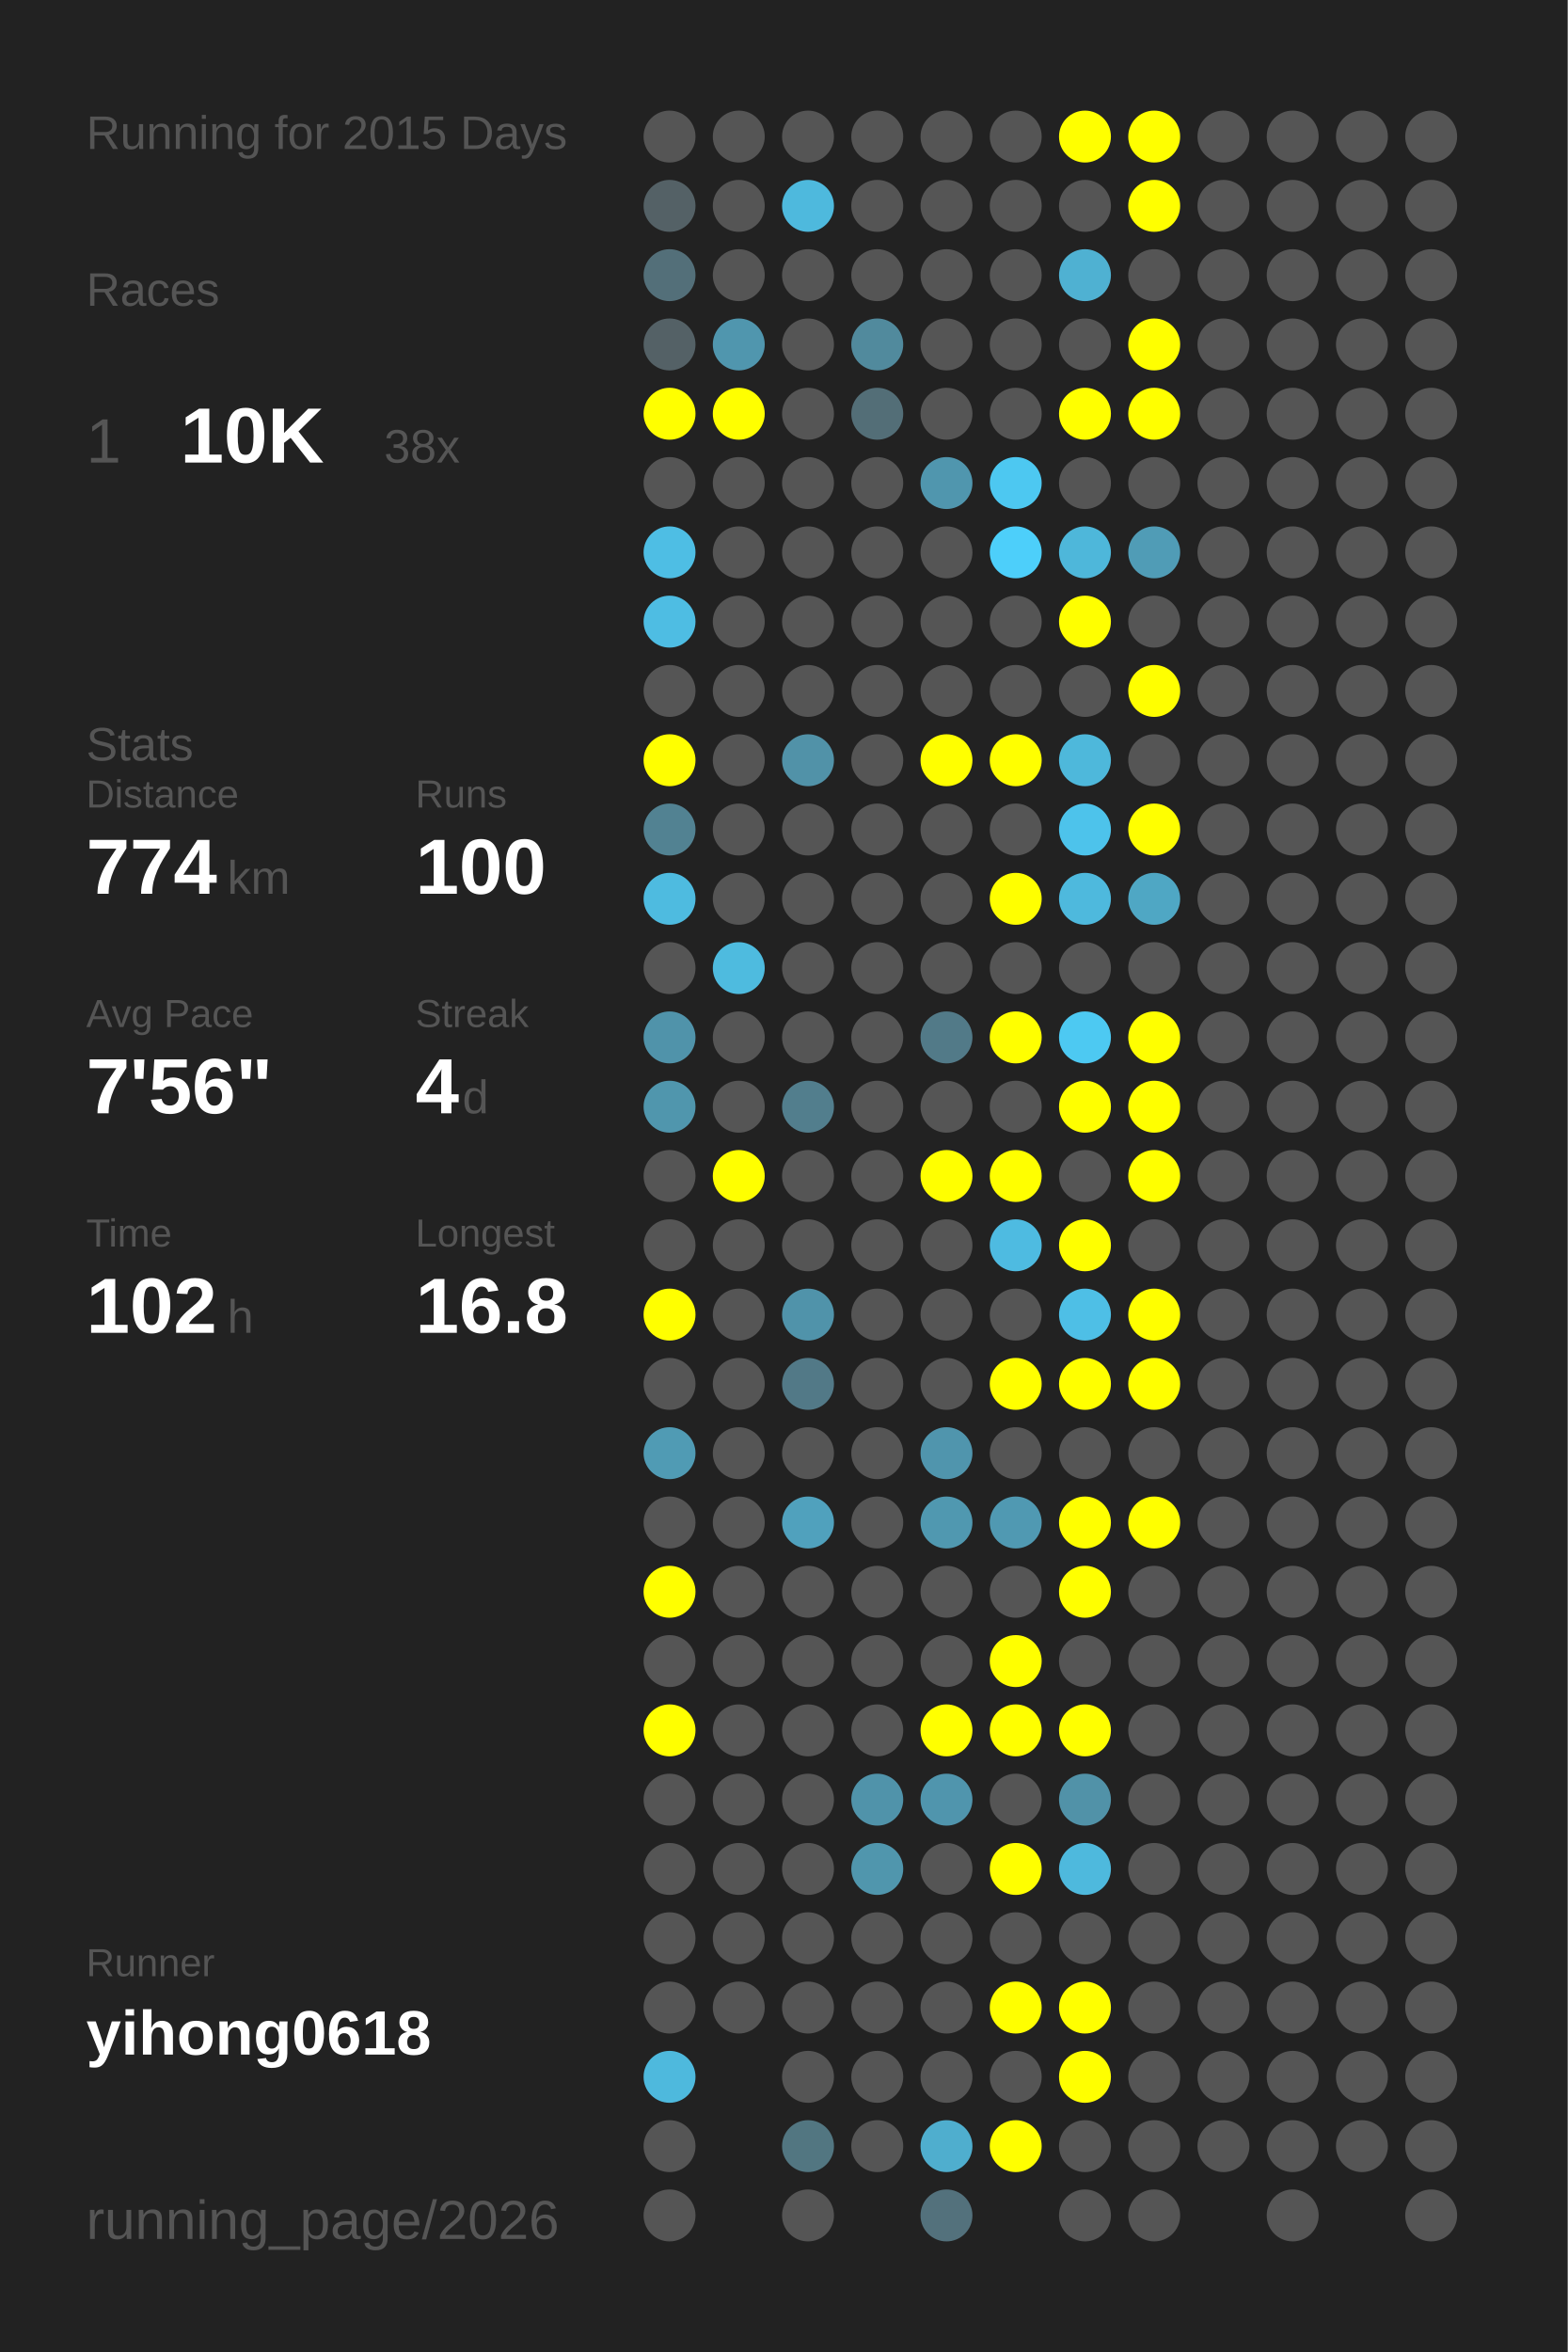
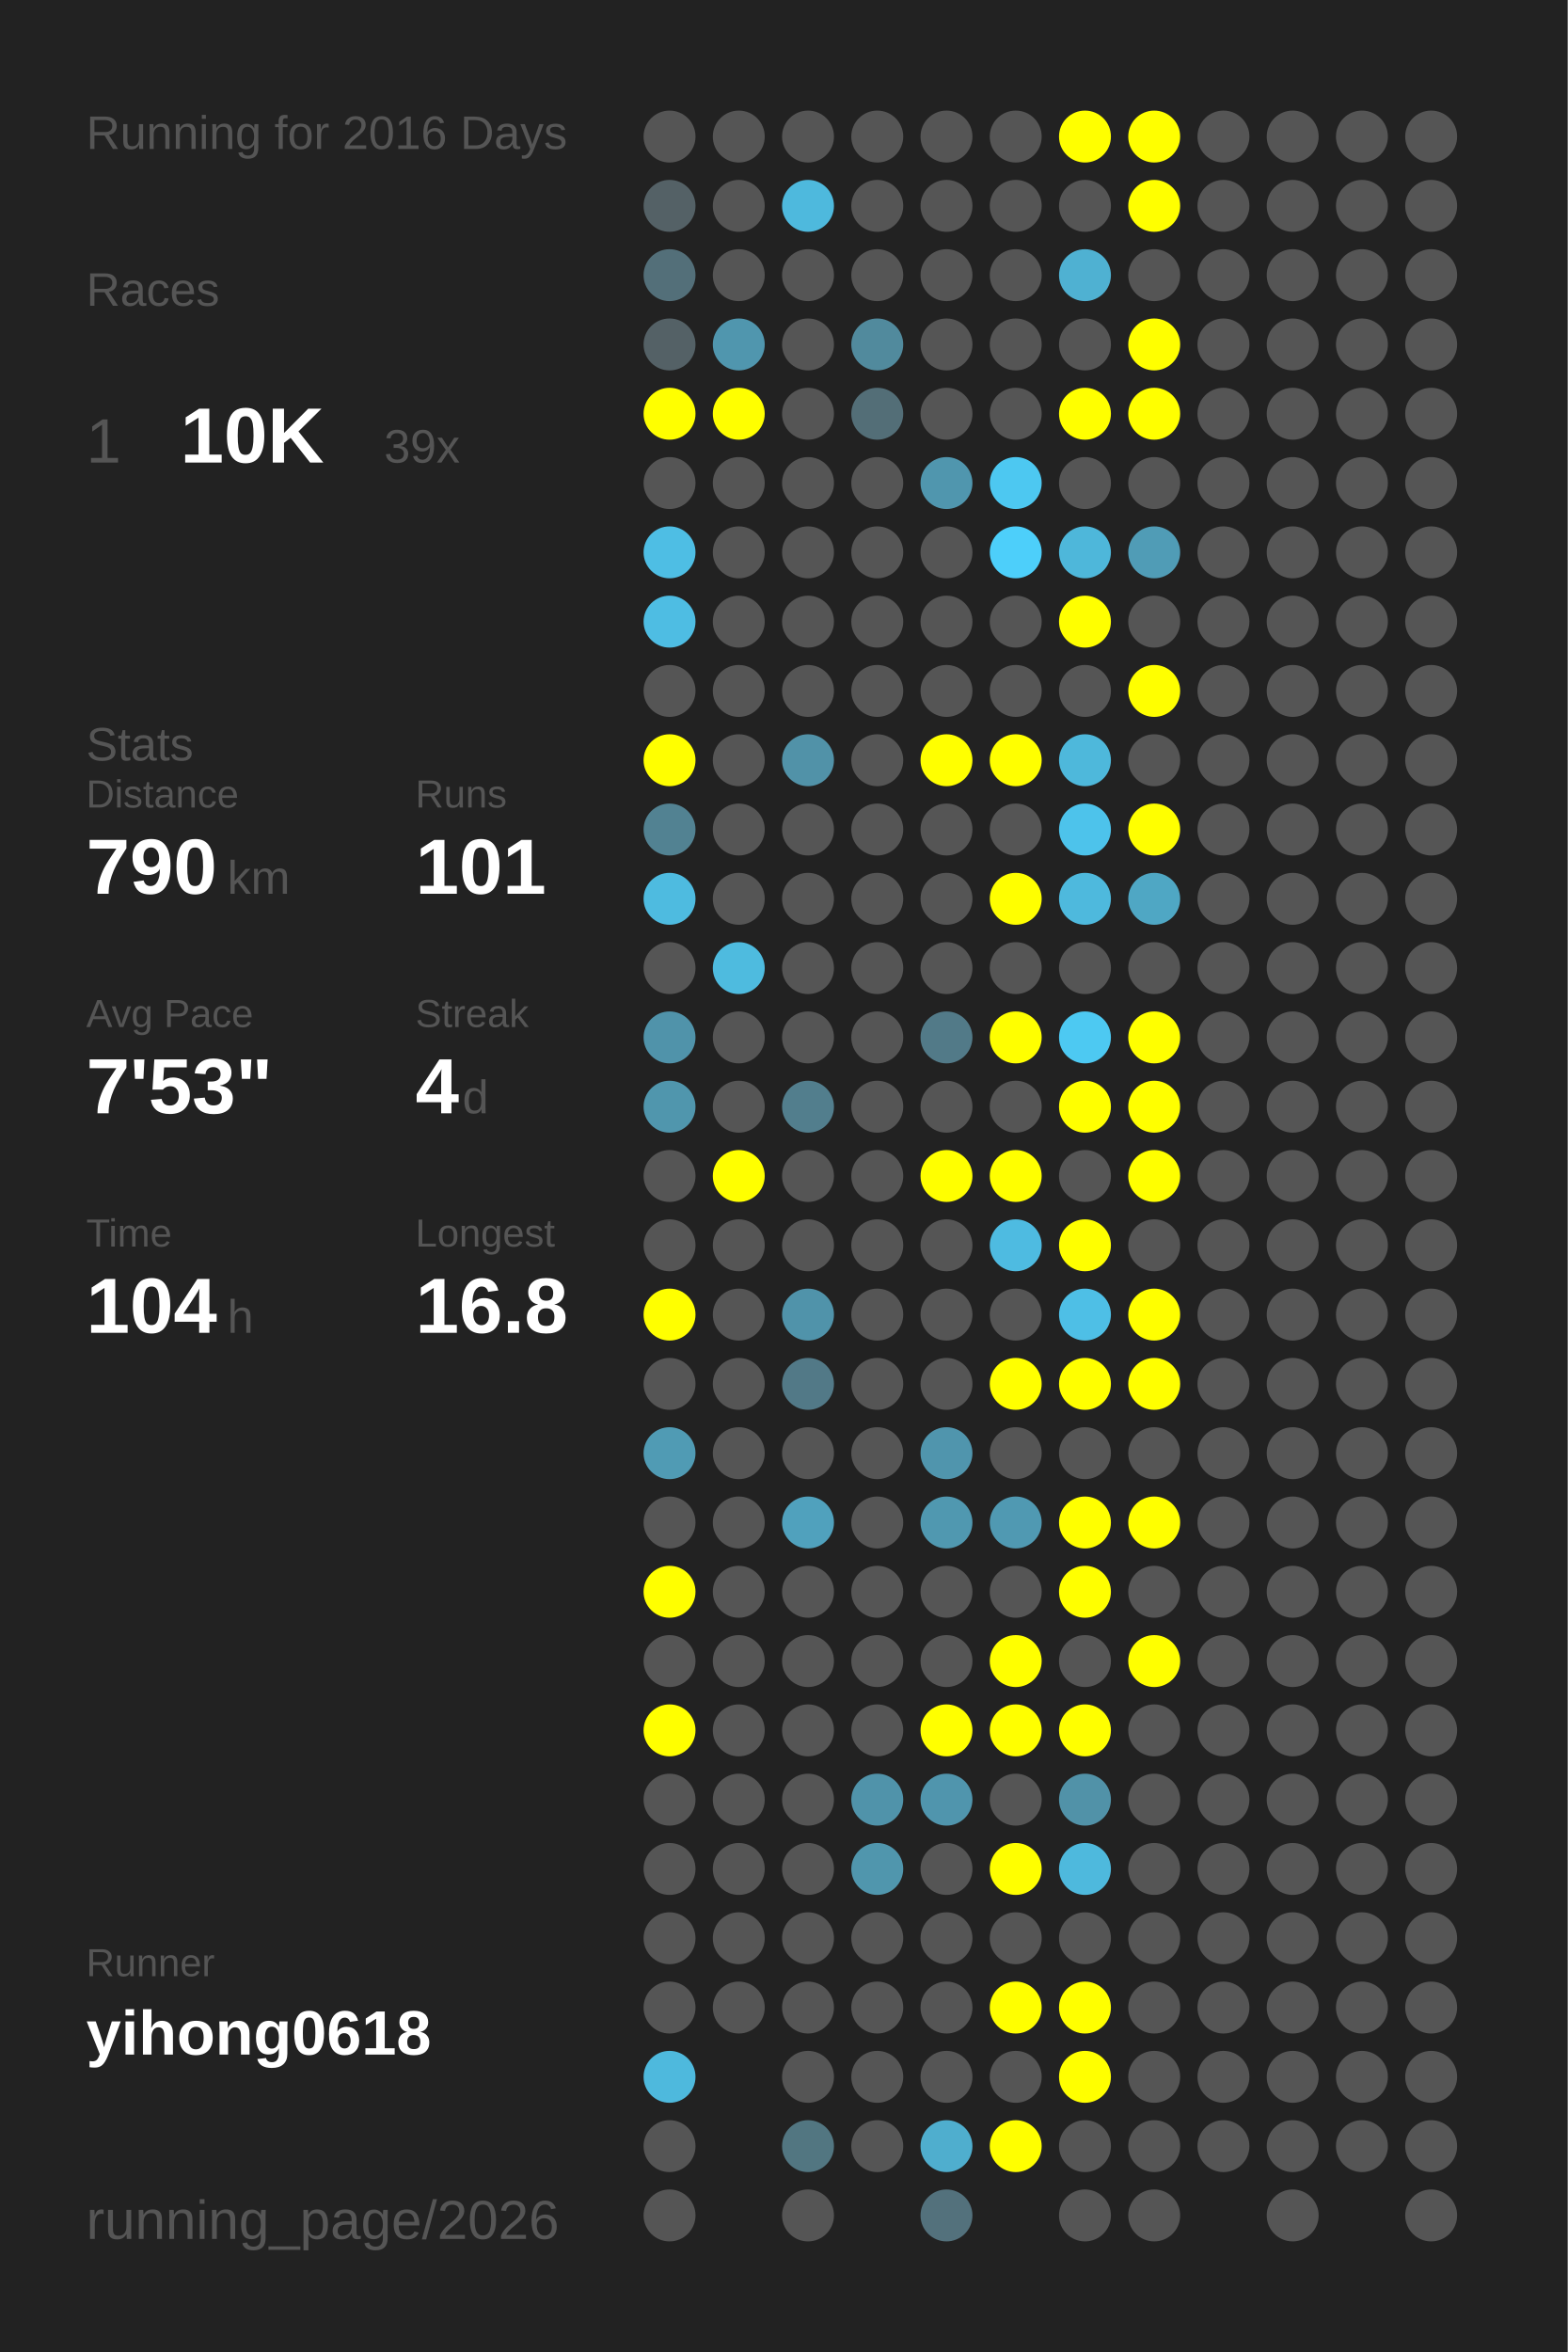
<svg xmlns="http://www.w3.org/2000/svg" baseProfile="full" height="300mm" version="1.1" viewBox="0,0,200,300" width="200mm">
  <defs />
  <rect fill="#222222" height="300" width="200" x="0" y="0" />
-   <text fill="#555555" style="font-size:6px; font-family:Arial;" x="11" y="19">Running for 2015 Days</text>
+   <text fill="#555555" style="font-size:6px; font-family:Arial;" x="11" y="19">Running for 2016 Days</text>
  <text fill="#555555" style="font-size:6px; font-family:Arial;" x="11" y="39">Races</text>
  <text fill="#555555" style="font-size:8px; font-family:Arial;" x="11" y="59">1</text>
  <text fill="#FFFFFF" style="font-size:10px; font-family:Arial; font-weight:bold;" x="23" y="59">10K</text>
-   <text fill="#555555" style="font-size:6px; font-family:Arial;" x="49" y="59">38x</text>
+   <text fill="#555555" style="font-size:6px; font-family:Arial;" x="49" y="59">39x</text>
  <text fill="#555555" style="font-size:6px; font-family:Arial;" x="11" y="97">Stats</text>
  <text fill="#555555" style="font-size:5px; font-family:Arial;" x="11" y="103">Distance</text>
-   <text fill="#FFFFFF" style="font-size:10px; font-family:Arial; font-weight:bold;" x="11" y="114">774</text>
+   <text fill="#FFFFFF" style="font-size:10px; font-family:Arial; font-weight:bold;" x="11" y="114">790</text>
  <text fill="#555555" style="font-size:6px; font-family:Arial;" x="29" y="114">km</text>
  <text fill="#555555" style="font-size:5px; font-family:Arial;" x="53" y="103">Runs</text>
-   <text fill="#FFFFFF" style="font-size:10px; font-family:Arial; font-weight:bold;" x="53" y="114">100</text>
+   <text fill="#FFFFFF" style="font-size:10px; font-family:Arial; font-weight:bold;" x="53" y="114">101</text>
  <text fill="#555555" style="font-size:5px; font-family:Arial;" x="11" y="131">Avg Pace</text>
-   <text fill="#FFFFFF" style="font-size:10px; font-family:Arial; font-weight:bold;" x="11" y="142">7'56"</text>
+   <text fill="#FFFFFF" style="font-size:10px; font-family:Arial; font-weight:bold;" x="11" y="142">7'53"</text>
  <text fill="#555555" style="font-size:5px; font-family:Arial;" x="53" y="131">Streak</text>
  <text fill="#FFFFFF" style="font-size:10px; font-family:Arial; font-weight:bold;" x="53" y="142">4</text>
  <text fill="#555555" style="font-size:6px; font-family:Arial;" x="59" y="142">d</text>
  <text fill="#555555" style="font-size:5px; font-family:Arial;" x="11" y="159">Time</text>
-   <text fill="#FFFFFF" style="font-size:10px; font-family:Arial; font-weight:bold;" x="11" y="170">102</text>
+   <text fill="#FFFFFF" style="font-size:10px; font-family:Arial; font-weight:bold;" x="11" y="170">104</text>
  <text fill="#555555" style="font-size:6px; font-family:Arial;" x="29" y="170">h</text>
  <text fill="#555555" style="font-size:5px; font-family:Arial;" x="53" y="159">Longest</text>
  <text fill="#FFFFFF" style="font-size:10px; font-family:Arial; font-weight:bold;" x="53" y="170">16.8</text>
  <text fill="#555555" style="font-size:5px; font-family:Arial;" x="11" y="252.065">Runner</text>
  <text fill="#FFFFFF" style="font-size:8px; font-family:Arial; font-weight:bold;" x="11" y="262.065">yihong0618</text>
  <text fill="#555555" style="font-size:7px; font-family:Arial;" x="11" y="285.581">running_page/2026</text>
  <circle cx="85.417" cy="17.419" fill="#555555" r="3.312" />
  <circle cx="85.417" cy="26.258" fill="#546166" r="3.312" />
  <circle cx="85.417" cy="35.097" fill="#536f79" r="3.312" />
  <circle cx="85.417" cy="43.935" fill="#546166" r="3.312" />
  <circle cx="85.417" cy="52.774" fill="#FFFF00" r="3.312" />
  <circle cx="85.417" cy="61.613" fill="#555555" r="3.312" />
  <circle cx="85.417" cy="70.452" fill="#4ebee4" r="3.312" />
  <circle cx="85.417" cy="79.29" fill="#4ebde3" r="3.312" />
  <circle cx="85.417" cy="88.129" fill="#555555" r="3.312" />
  <circle cx="85.417" cy="96.968" fill="#FFFF00" r="3.312" />
  <circle cx="85.417" cy="105.806" fill="#528292" r="3.312" />
  <circle cx="85.417" cy="114.645" fill="#4ebbe0" r="3.312" />
  <circle cx="85.417" cy="123.484" fill="#555555" r="3.312" />
  <circle cx="85.417" cy="132.323" fill="#5093aa" r="3.312" />
  <circle cx="85.417" cy="141.161" fill="#5096ad" r="3.312" />
  <circle cx="85.417" cy="150" fill="#555555" r="3.312" />
  <circle cx="85.417" cy="158.839" fill="#555555" r="3.312" />
  <circle cx="85.417" cy="167.677" fill="#FFFF00" r="3.312" />
  <circle cx="85.417" cy="176.516" fill="#555555" r="3.312" />
  <circle cx="85.417" cy="185.355" fill="#509bb4" r="3.312" />
  <circle cx="85.417" cy="194.194" fill="#555555" r="3.312" />
  <circle cx="85.417" cy="203.032" fill="#FFFF00" r="3.312" />
  <circle cx="85.417" cy="211.871" fill="#555555" r="3.312" />
  <circle cx="85.417" cy="220.71" fill="#FFFF00" r="3.312" />
  <circle cx="85.417" cy="229.548" fill="#555555" r="3.312" />
  <circle cx="85.417" cy="238.387" fill="#555555" r="3.312" />
  <circle cx="85.417" cy="247.226" fill="#555555" r="3.312" />
  <circle cx="85.417" cy="256.065" fill="#555555" r="3.312" />
  <circle cx="85.417" cy="264.903" fill="#4eb9dd" r="3.312" />
  <circle cx="85.417" cy="273.742" fill="#555555" r="3.312" />
  <circle cx="85.417" cy="282.581" fill="#555555" r="3.312" />
  <circle cx="94.25" cy="17.419" fill="#555555" r="3.312" />
  <circle cx="94.25" cy="26.258" fill="#555555" r="3.312" />
  <circle cx="94.25" cy="35.097" fill="#555555" r="3.312" />
  <circle cx="94.25" cy="43.935" fill="#5096ae" r="3.312" />
  <circle cx="94.25" cy="52.774" fill="#FFFF00" r="3.312" />
  <circle cx="94.25" cy="61.613" fill="#555555" r="3.312" />
  <circle cx="94.25" cy="70.452" fill="#555555" r="3.312" />
  <circle cx="94.25" cy="79.29" fill="#555555" r="3.312" />
  <circle cx="94.25" cy="88.129" fill="#555555" r="3.312" />
  <circle cx="94.25" cy="96.968" fill="#555555" r="3.312" />
  <circle cx="94.25" cy="105.806" fill="#555555" r="3.312" />
  <circle cx="94.25" cy="114.645" fill="#555555" r="3.312" />
  <circle cx="94.25" cy="123.484" fill="#4ebbdf" r="3.312" />
  <circle cx="94.25" cy="132.323" fill="#555555" r="3.312" />
  <circle cx="94.25" cy="141.161" fill="#555555" r="3.312" />
  <circle cx="94.25" cy="150" fill="#FFFF00" r="3.312" />
  <circle cx="94.25" cy="158.839" fill="#555555" r="3.312" />
  <circle cx="94.25" cy="167.677" fill="#555555" r="3.312" />
  <circle cx="94.25" cy="176.516" fill="#555555" r="3.312" />
  <circle cx="94.25" cy="185.355" fill="#555555" r="3.312" />
  <circle cx="94.25" cy="194.194" fill="#555555" r="3.312" />
  <circle cx="94.25" cy="203.032" fill="#555555" r="3.312" />
  <circle cx="94.25" cy="211.871" fill="#555555" r="3.312" />
  <circle cx="94.25" cy="220.71" fill="#555555" r="3.312" />
  <circle cx="94.25" cy="229.548" fill="#555555" r="3.312" />
  <circle cx="94.25" cy="238.387" fill="#555555" r="3.312" />
  <circle cx="94.25" cy="247.226" fill="#555555" r="3.312" />
  <circle cx="94.25" cy="256.065" fill="#555555" r="3.312" />
  <circle cx="103.083" cy="17.419" fill="#555555" r="3.312" />
  <circle cx="103.083" cy="26.258" fill="#4eb9dd" r="3.312" />
  <circle cx="103.083" cy="35.097" fill="#555555" r="3.312" />
  <circle cx="103.083" cy="43.935" fill="#555555" r="3.312" />
  <circle cx="103.083" cy="52.774" fill="#555555" r="3.312" />
  <circle cx="103.083" cy="61.613" fill="#555555" r="3.312" />
  <circle cx="103.083" cy="70.452" fill="#555555" r="3.312" />
  <circle cx="103.083" cy="79.29" fill="#555555" r="3.312" />
  <circle cx="103.083" cy="88.129" fill="#555555" r="3.312" />
  <circle cx="103.083" cy="96.968" fill="#5192a8" r="3.312" />
  <circle cx="103.083" cy="105.806" fill="#555555" r="3.312" />
  <circle cx="103.083" cy="114.645" fill="#555555" r="3.312" />
  <circle cx="103.083" cy="123.484" fill="#555555" r="3.312" />
  <circle cx="103.083" cy="132.323" fill="#555555" r="3.312" />
  <circle cx="103.083" cy="141.161" fill="#527e8d" r="3.312" />
  <circle cx="103.083" cy="150" fill="#555555" r="3.312" />
  <circle cx="103.083" cy="158.839" fill="#555555" r="3.312" />
  <circle cx="103.083" cy="167.677" fill="#5093aa" r="3.312" />
  <circle cx="103.083" cy="176.516" fill="#527987" r="3.312" />
  <circle cx="103.083" cy="185.355" fill="#555555" r="3.312" />
  <circle cx="103.083" cy="194.194" fill="#50a1bd" r="3.312" />
  <circle cx="103.083" cy="203.032" fill="#555555" r="3.312" />
  <circle cx="103.083" cy="211.871" fill="#555555" r="3.312" />
  <circle cx="103.083" cy="220.71" fill="#555555" r="3.312" />
  <circle cx="103.083" cy="229.548" fill="#555555" r="3.312" />
  <circle cx="103.083" cy="238.387" fill="#555555" r="3.312" />
  <circle cx="103.083" cy="247.226" fill="#555555" r="3.312" />
  <circle cx="103.083" cy="256.065" fill="#555555" r="3.312" />
  <circle cx="103.083" cy="264.903" fill="#555555" r="3.312" />
  <circle cx="103.083" cy="273.742" fill="#527681" r="3.312" />
  <circle cx="103.083" cy="282.581" fill="#555555" r="3.312" />
  <circle cx="111.917" cy="17.419" fill="#555555" r="3.312" />
  <circle cx="111.917" cy="26.258" fill="#555555" r="3.312" />
  <circle cx="111.917" cy="35.097" fill="#555555" r="3.312" />
  <circle cx="111.917" cy="43.935" fill="#518a9d" r="3.312" />
  <circle cx="111.917" cy="52.774" fill="#536e77" r="3.312" />
  <circle cx="111.917" cy="61.613" fill="#555555" r="3.312" />
  <circle cx="111.917" cy="70.452" fill="#555555" r="3.312" />
  <circle cx="111.917" cy="79.29" fill="#555555" r="3.312" />
  <circle cx="111.917" cy="88.129" fill="#555555" r="3.312" />
  <circle cx="111.917" cy="96.968" fill="#555555" r="3.312" />
  <circle cx="111.917" cy="105.806" fill="#555555" r="3.312" />
  <circle cx="111.917" cy="114.645" fill="#555555" r="3.312" />
  <circle cx="111.917" cy="123.484" fill="#555555" r="3.312" />
  <circle cx="111.917" cy="132.323" fill="#555555" r="3.312" />
  <circle cx="111.917" cy="141.161" fill="#555555" r="3.312" />
  <circle cx="111.917" cy="150" fill="#555555" r="3.312" />
  <circle cx="111.917" cy="158.839" fill="#555555" r="3.312" />
  <circle cx="111.917" cy="167.677" fill="#555555" r="3.312" />
  <circle cx="111.917" cy="176.516" fill="#555555" r="3.312" />
  <circle cx="111.917" cy="185.355" fill="#555555" r="3.312" />
  <circle cx="111.917" cy="194.194" fill="#555555" r="3.312" />
  <circle cx="111.917" cy="203.032" fill="#555555" r="3.312" />
  <circle cx="111.917" cy="211.871" fill="#555555" r="3.312" />
  <circle cx="111.917" cy="220.71" fill="#555555" r="3.312" />
  <circle cx="111.917" cy="229.548" fill="#5093aa" r="3.312" />
  <circle cx="111.917" cy="238.387" fill="#5096ad" r="3.312" />
  <circle cx="111.917" cy="247.226" fill="#555555" r="3.312" />
  <circle cx="111.917" cy="256.065" fill="#555555" r="3.312" />
  <circle cx="111.917" cy="264.903" fill="#555555" r="3.312" />
  <circle cx="111.917" cy="273.742" fill="#555555" r="3.312" />
  <circle cx="120.75" cy="17.419" fill="#555555" r="3.312" />
  <circle cx="120.75" cy="26.258" fill="#555555" r="3.312" />
  <circle cx="120.75" cy="35.097" fill="#555555" r="3.312" />
  <circle cx="120.75" cy="43.935" fill="#555555" r="3.312" />
  <circle cx="120.75" cy="52.774" fill="#555555" r="3.312" />
  <circle cx="120.75" cy="61.613" fill="#5096ae" r="3.312" />
  <circle cx="120.75" cy="70.452" fill="#555555" r="3.312" />
  <circle cx="120.75" cy="79.29" fill="#555555" r="3.312" />
  <circle cx="120.75" cy="88.129" fill="#555555" r="3.312" />
  <circle cx="120.75" cy="96.968" fill="#FFFF00" r="3.312" />
  <circle cx="120.75" cy="105.806" fill="#555555" r="3.312" />
  <circle cx="120.75" cy="114.645" fill="#555555" r="3.312" />
  <circle cx="120.75" cy="123.484" fill="#555555" r="3.312" />
  <circle cx="120.75" cy="132.323" fill="#527a88" r="3.312" />
  <circle cx="120.75" cy="141.161" fill="#555555" r="3.312" />
  <circle cx="120.75" cy="150" fill="#FFFF00" r="3.312" />
  <circle cx="120.75" cy="158.839" fill="#555555" r="3.312" />
  <circle cx="120.75" cy="167.677" fill="#555555" r="3.312" />
  <circle cx="120.75" cy="176.516" fill="#555555" r="3.312" />
  <circle cx="120.75" cy="185.355" fill="#5095ad" r="3.312" />
  <circle cx="120.75" cy="194.194" fill="#5098b0" r="3.312" />
  <circle cx="120.75" cy="203.032" fill="#555555" r="3.312" />
  <circle cx="120.75" cy="211.871" fill="#555555" r="3.312" />
  <circle cx="120.75" cy="220.71" fill="#FFFF00" r="3.312" />
  <circle cx="120.75" cy="229.548" fill="#5095ad" r="3.312" />
  <circle cx="120.75" cy="238.387" fill="#555555" r="3.312" />
  <circle cx="120.75" cy="247.226" fill="#555555" r="3.312" />
  <circle cx="120.75" cy="256.065" fill="#555555" r="3.312" />
  <circle cx="120.75" cy="264.903" fill="#555555" r="3.312" />
  <circle cx="120.75" cy="273.742" fill="#4faece" r="3.312" />
  <circle cx="120.75" cy="282.581" fill="#53717c" r="3.312" />
  <circle cx="129.583" cy="17.419" fill="#555555" r="3.312" />
  <circle cx="129.583" cy="26.258" fill="#555555" r="3.312" />
  <circle cx="129.583" cy="35.097" fill="#555555" r="3.312" />
  <circle cx="129.583" cy="43.935" fill="#555555" r="3.312" />
  <circle cx="129.583" cy="52.774" fill="#555555" r="3.312" />
  <circle cx="129.583" cy="61.613" fill="#4dc8f1" r="3.312" />
  <circle cx="129.583" cy="70.452" fill="#4dcffa" r="3.312" />
  <circle cx="129.583" cy="79.29" fill="#555555" r="3.312" />
  <circle cx="129.583" cy="88.129" fill="#555555" r="3.312" />
  <circle cx="129.583" cy="96.968" fill="#FFFF00" r="3.312" />
  <circle cx="129.583" cy="105.806" fill="#555555" r="3.312" />
  <circle cx="129.583" cy="114.645" fill="#FFFF00" r="3.312" />
  <circle cx="129.583" cy="123.484" fill="#555555" r="3.312" />
  <circle cx="129.583" cy="132.323" fill="#FFFF00" r="3.312" />
  <circle cx="129.583" cy="141.161" fill="#555555" r="3.312" />
  <circle cx="129.583" cy="150" fill="#FFFF00" r="3.312" />
  <circle cx="129.583" cy="158.839" fill="#4ebbe1" r="3.312" />
  <circle cx="129.583" cy="167.677" fill="#555555" r="3.312" />
  <circle cx="129.583" cy="176.516" fill="#FFFF00" r="3.312" />
  <circle cx="129.583" cy="185.355" fill="#555555" r="3.312" />
  <circle cx="129.583" cy="194.194" fill="#5099b2" r="3.312" />
  <circle cx="129.583" cy="203.032" fill="#555555" r="3.312" />
  <circle cx="129.583" cy="211.871" fill="#FFFF00" r="3.312" />
  <circle cx="129.583" cy="220.71" fill="#FFFF00" r="3.312" />
  <circle cx="129.583" cy="229.548" fill="#555555" r="3.312" />
  <circle cx="129.583" cy="238.387" fill="#FFFF00" r="3.312" />
  <circle cx="129.583" cy="247.226" fill="#555555" r="3.312" />
  <circle cx="129.583" cy="256.065" fill="#FFFF00" r="3.312" />
  <circle cx="129.583" cy="264.903" fill="#555555" r="3.312" />
  <circle cx="129.583" cy="273.742" fill="#FFFF00" r="3.312" />
  <circle cx="138.417" cy="17.419" fill="#FFFF00" r="3.312" />
  <circle cx="138.417" cy="26.258" fill="#555555" r="3.312" />
  <circle cx="138.417" cy="35.097" fill="#4fb1d2" r="3.312" />
  <circle cx="138.417" cy="43.935" fill="#555555" r="3.312" />
  <circle cx="138.417" cy="52.774" fill="#FFFF00" r="3.312" />
  <circle cx="138.417" cy="61.613" fill="#555555" r="3.312" />
  <circle cx="138.417" cy="70.452" fill="#4eb7da" r="3.312" />
  <circle cx="138.417" cy="79.29" fill="#FFFF00" r="3.312" />
  <circle cx="138.417" cy="88.129" fill="#555555" r="3.312" />
  <circle cx="138.417" cy="96.968" fill="#4eb8db" r="3.312" />
  <circle cx="138.417" cy="105.806" fill="#4dc3eb" r="3.312" />
  <circle cx="138.417" cy="114.645" fill="#4eb9dd" r="3.312" />
  <circle cx="138.417" cy="123.484" fill="#555555" r="3.312" />
  <circle cx="138.417" cy="132.323" fill="#4dc9f2" r="3.312" />
  <circle cx="138.417" cy="141.161" fill="#FFFF00" r="3.312" />
  <circle cx="138.417" cy="150" fill="#555555" r="3.312" />
  <circle cx="138.417" cy="158.839" fill="#FFFF00" r="3.312" />
  <circle cx="138.417" cy="167.677" fill="#4ebfe6" r="3.312" />
  <circle cx="138.417" cy="176.516" fill="#FFFF00" r="3.312" />
  <circle cx="138.417" cy="185.355" fill="#555555" r="3.312" />
  <circle cx="138.417" cy="194.194" fill="#FFFF00" r="3.312" />
  <circle cx="138.417" cy="203.032" fill="#FFFF00" r="3.312" />
  <circle cx="138.417" cy="211.871" fill="#555555" r="3.312" />
  <circle cx="138.417" cy="220.71" fill="#FFFF00" r="3.312" />
  <circle cx="138.417" cy="229.548" fill="#5192a8" r="3.312" />
  <circle cx="138.417" cy="238.387" fill="#4eb9dd" r="3.312" />
  <circle cx="138.417" cy="247.226" fill="#555555" r="3.312" />
  <circle cx="138.417" cy="256.065" fill="#FFFF00" r="3.312" />
  <circle cx="138.417" cy="264.903" fill="#FFFF00" r="3.312" />
  <circle cx="138.417" cy="273.742" fill="#555555" r="3.312" />
  <circle cx="138.417" cy="282.581" fill="#555555" r="3.312" />
  <circle cx="147.25" cy="17.419" fill="#FFFF00" r="3.312" />
  <circle cx="147.25" cy="26.258" fill="#FFFF00" r="3.312" />
  <circle cx="147.25" cy="35.097" fill="#555555" r="3.312" />
  <circle cx="147.25" cy="43.935" fill="#FFFF00" r="3.312" />
  <circle cx="147.25" cy="52.774" fill="#FFFF00" r="3.312" />
  <circle cx="147.25" cy="61.613" fill="#555555" r="3.312" />
  <circle cx="147.25" cy="70.452" fill="#509cb6" r="3.312" />
  <circle cx="147.25" cy="79.29" fill="#555555" r="3.312" />
  <circle cx="147.25" cy="88.129" fill="#FFFF00" r="3.312" />
  <circle cx="147.25" cy="96.968" fill="#555555" r="3.312" />
  <circle cx="147.25" cy="105.806" fill="#FFFF00" r="3.312" />
  <circle cx="147.25" cy="114.645" fill="#4fa7c4" r="3.312" />
  <circle cx="147.25" cy="123.484" fill="#555555" r="3.312" />
  <circle cx="147.25" cy="132.323" fill="#FFFF00" r="3.312" />
  <circle cx="147.25" cy="141.161" fill="#FFFF00" r="3.312" />
  <circle cx="147.25" cy="150" fill="#FFFF00" r="3.312" />
  <circle cx="147.25" cy="158.839" fill="#555555" r="3.312" />
  <circle cx="147.25" cy="167.677" fill="#FFFF00" r="3.312" />
  <circle cx="147.25" cy="176.516" fill="#FFFF00" r="3.312" />
  <circle cx="147.25" cy="185.355" fill="#555555" r="3.312" />
  <circle cx="147.25" cy="194.194" fill="#FFFF00" r="3.312" />
  <circle cx="147.25" cy="203.032" fill="#555555" r="3.312" />
-   <circle cx="147.25" cy="211.871" fill="#555555" r="3.312" />
+   <circle cx="147.25" cy="211.871" fill="#FFFF00" r="3.312" />
  <circle cx="147.25" cy="220.71" fill="#555555" r="3.312" />
  <circle cx="147.25" cy="229.548" fill="#555555" r="3.312" />
  <circle cx="147.25" cy="238.387" fill="#555555" r="3.312" />
  <circle cx="147.25" cy="247.226" fill="#555555" r="3.312" />
  <circle cx="147.25" cy="256.065" fill="#555555" r="3.312" />
  <circle cx="147.25" cy="264.903" fill="#555555" r="3.312" />
  <circle cx="147.25" cy="273.742" fill="#555555" r="3.312" />
  <circle cx="147.25" cy="282.581" fill="#555555" r="3.312" />
  <circle cx="156.083" cy="17.419" fill="#555555" r="3.312" />
  <circle cx="156.083" cy="26.258" fill="#555555" r="3.312" />
  <circle cx="156.083" cy="35.097" fill="#555555" r="3.312" />
  <circle cx="156.083" cy="43.935" fill="#555555" r="3.312" />
  <circle cx="156.083" cy="52.774" fill="#555555" r="3.312" />
  <circle cx="156.083" cy="61.613" fill="#555555" r="3.312" />
  <circle cx="156.083" cy="70.452" fill="#555555" r="3.312" />
  <circle cx="156.083" cy="79.29" fill="#555555" r="3.312" />
  <circle cx="156.083" cy="88.129" fill="#555555" r="3.312" />
  <circle cx="156.083" cy="96.968" fill="#555555" r="3.312" />
  <circle cx="156.083" cy="105.806" fill="#555555" r="3.312" />
  <circle cx="156.083" cy="114.645" fill="#555555" r="3.312" />
  <circle cx="156.083" cy="123.484" fill="#555555" r="3.312" />
  <circle cx="156.083" cy="132.323" fill="#555555" r="3.312" />
  <circle cx="156.083" cy="141.161" fill="#555555" r="3.312" />
  <circle cx="156.083" cy="150" fill="#555555" r="3.312" />
  <circle cx="156.083" cy="158.839" fill="#555555" r="3.312" />
  <circle cx="156.083" cy="167.677" fill="#555555" r="3.312" />
  <circle cx="156.083" cy="176.516" fill="#555555" r="3.312" />
  <circle cx="156.083" cy="185.355" fill="#555555" r="3.312" />
  <circle cx="156.083" cy="194.194" fill="#555555" r="3.312" />
  <circle cx="156.083" cy="203.032" fill="#555555" r="3.312" />
  <circle cx="156.083" cy="211.871" fill="#555555" r="3.312" />
  <circle cx="156.083" cy="220.71" fill="#555555" r="3.312" />
  <circle cx="156.083" cy="229.548" fill="#555555" r="3.312" />
  <circle cx="156.083" cy="238.387" fill="#555555" r="3.312" />
  <circle cx="156.083" cy="247.226" fill="#555555" r="3.312" />
  <circle cx="156.083" cy="256.065" fill="#555555" r="3.312" />
  <circle cx="156.083" cy="264.903" fill="#555555" r="3.312" />
  <circle cx="156.083" cy="273.742" fill="#555555" r="3.312" />
  <circle cx="164.917" cy="17.419" fill="#555555" r="3.312" />
  <circle cx="164.917" cy="26.258" fill="#555555" r="3.312" />
  <circle cx="164.917" cy="35.097" fill="#555555" r="3.312" />
  <circle cx="164.917" cy="43.935" fill="#555555" r="3.312" />
  <circle cx="164.917" cy="52.774" fill="#555555" r="3.312" />
  <circle cx="164.917" cy="61.613" fill="#555555" r="3.312" />
  <circle cx="164.917" cy="70.452" fill="#555555" r="3.312" />
  <circle cx="164.917" cy="79.29" fill="#555555" r="3.312" />
  <circle cx="164.917" cy="88.129" fill="#555555" r="3.312" />
  <circle cx="164.917" cy="96.968" fill="#555555" r="3.312" />
  <circle cx="164.917" cy="105.806" fill="#555555" r="3.312" />
  <circle cx="164.917" cy="114.645" fill="#555555" r="3.312" />
  <circle cx="164.917" cy="123.484" fill="#555555" r="3.312" />
  <circle cx="164.917" cy="132.323" fill="#555555" r="3.312" />
  <circle cx="164.917" cy="141.161" fill="#555555" r="3.312" />
  <circle cx="164.917" cy="150" fill="#555555" r="3.312" />
  <circle cx="164.917" cy="158.839" fill="#555555" r="3.312" />
  <circle cx="164.917" cy="167.677" fill="#555555" r="3.312" />
  <circle cx="164.917" cy="176.516" fill="#555555" r="3.312" />
  <circle cx="164.917" cy="185.355" fill="#555555" r="3.312" />
  <circle cx="164.917" cy="194.194" fill="#555555" r="3.312" />
  <circle cx="164.917" cy="203.032" fill="#555555" r="3.312" />
  <circle cx="164.917" cy="211.871" fill="#555555" r="3.312" />
  <circle cx="164.917" cy="220.71" fill="#555555" r="3.312" />
  <circle cx="164.917" cy="229.548" fill="#555555" r="3.312" />
  <circle cx="164.917" cy="238.387" fill="#555555" r="3.312" />
  <circle cx="164.917" cy="247.226" fill="#555555" r="3.312" />
  <circle cx="164.917" cy="256.065" fill="#555555" r="3.312" />
  <circle cx="164.917" cy="264.903" fill="#555555" r="3.312" />
  <circle cx="164.917" cy="273.742" fill="#555555" r="3.312" />
  <circle cx="164.917" cy="282.581" fill="#555555" r="3.312" />
  <circle cx="173.75" cy="17.419" fill="#555555" r="3.312" />
  <circle cx="173.75" cy="26.258" fill="#555555" r="3.312" />
  <circle cx="173.75" cy="35.097" fill="#555555" r="3.312" />
  <circle cx="173.75" cy="43.935" fill="#555555" r="3.312" />
  <circle cx="173.75" cy="52.774" fill="#555555" r="3.312" />
  <circle cx="173.75" cy="61.613" fill="#555555" r="3.312" />
  <circle cx="173.75" cy="70.452" fill="#555555" r="3.312" />
  <circle cx="173.75" cy="79.29" fill="#555555" r="3.312" />
  <circle cx="173.75" cy="88.129" fill="#555555" r="3.312" />
  <circle cx="173.75" cy="96.968" fill="#555555" r="3.312" />
  <circle cx="173.75" cy="105.806" fill="#555555" r="3.312" />
  <circle cx="173.75" cy="114.645" fill="#555555" r="3.312" />
  <circle cx="173.75" cy="123.484" fill="#555555" r="3.312" />
  <circle cx="173.75" cy="132.323" fill="#555555" r="3.312" />
  <circle cx="173.75" cy="141.161" fill="#555555" r="3.312" />
  <circle cx="173.75" cy="150" fill="#555555" r="3.312" />
  <circle cx="173.75" cy="158.839" fill="#555555" r="3.312" />
  <circle cx="173.75" cy="167.677" fill="#555555" r="3.312" />
  <circle cx="173.75" cy="176.516" fill="#555555" r="3.312" />
  <circle cx="173.75" cy="185.355" fill="#555555" r="3.312" />
  <circle cx="173.75" cy="194.194" fill="#555555" r="3.312" />
  <circle cx="173.75" cy="203.032" fill="#555555" r="3.312" />
  <circle cx="173.75" cy="211.871" fill="#555555" r="3.312" />
  <circle cx="173.75" cy="220.71" fill="#555555" r="3.312" />
  <circle cx="173.75" cy="229.548" fill="#555555" r="3.312" />
  <circle cx="173.75" cy="238.387" fill="#555555" r="3.312" />
  <circle cx="173.75" cy="247.226" fill="#555555" r="3.312" />
  <circle cx="173.75" cy="256.065" fill="#555555" r="3.312" />
  <circle cx="173.75" cy="264.903" fill="#555555" r="3.312" />
  <circle cx="173.75" cy="273.742" fill="#555555" r="3.312" />
  <circle cx="182.583" cy="17.419" fill="#555555" r="3.312" />
  <circle cx="182.583" cy="26.258" fill="#555555" r="3.312" />
  <circle cx="182.583" cy="35.097" fill="#555555" r="3.312" />
  <circle cx="182.583" cy="43.935" fill="#555555" r="3.312" />
  <circle cx="182.583" cy="52.774" fill="#555555" r="3.312" />
  <circle cx="182.583" cy="61.613" fill="#555555" r="3.312" />
  <circle cx="182.583" cy="70.452" fill="#555555" r="3.312" />
  <circle cx="182.583" cy="79.29" fill="#555555" r="3.312" />
  <circle cx="182.583" cy="88.129" fill="#555555" r="3.312" />
  <circle cx="182.583" cy="96.968" fill="#555555" r="3.312" />
  <circle cx="182.583" cy="105.806" fill="#555555" r="3.312" />
  <circle cx="182.583" cy="114.645" fill="#555555" r="3.312" />
  <circle cx="182.583" cy="123.484" fill="#555555" r="3.312" />
  <circle cx="182.583" cy="132.323" fill="#555555" r="3.312" />
  <circle cx="182.583" cy="141.161" fill="#555555" r="3.312" />
  <circle cx="182.583" cy="150" fill="#555555" r="3.312" />
  <circle cx="182.583" cy="158.839" fill="#555555" r="3.312" />
  <circle cx="182.583" cy="167.677" fill="#555555" r="3.312" />
  <circle cx="182.583" cy="176.516" fill="#555555" r="3.312" />
  <circle cx="182.583" cy="185.355" fill="#555555" r="3.312" />
  <circle cx="182.583" cy="194.194" fill="#555555" r="3.312" />
  <circle cx="182.583" cy="203.032" fill="#555555" r="3.312" />
  <circle cx="182.583" cy="211.871" fill="#555555" r="3.312" />
  <circle cx="182.583" cy="220.71" fill="#555555" r="3.312" />
  <circle cx="182.583" cy="229.548" fill="#555555" r="3.312" />
  <circle cx="182.583" cy="238.387" fill="#555555" r="3.312" />
  <circle cx="182.583" cy="247.226" fill="#555555" r="3.312" />
  <circle cx="182.583" cy="256.065" fill="#555555" r="3.312" />
  <circle cx="182.583" cy="264.903" fill="#555555" r="3.312" />
  <circle cx="182.583" cy="273.742" fill="#555555" r="3.312" />
  <circle cx="182.583" cy="282.581" fill="#555555" r="3.312" />
</svg>
